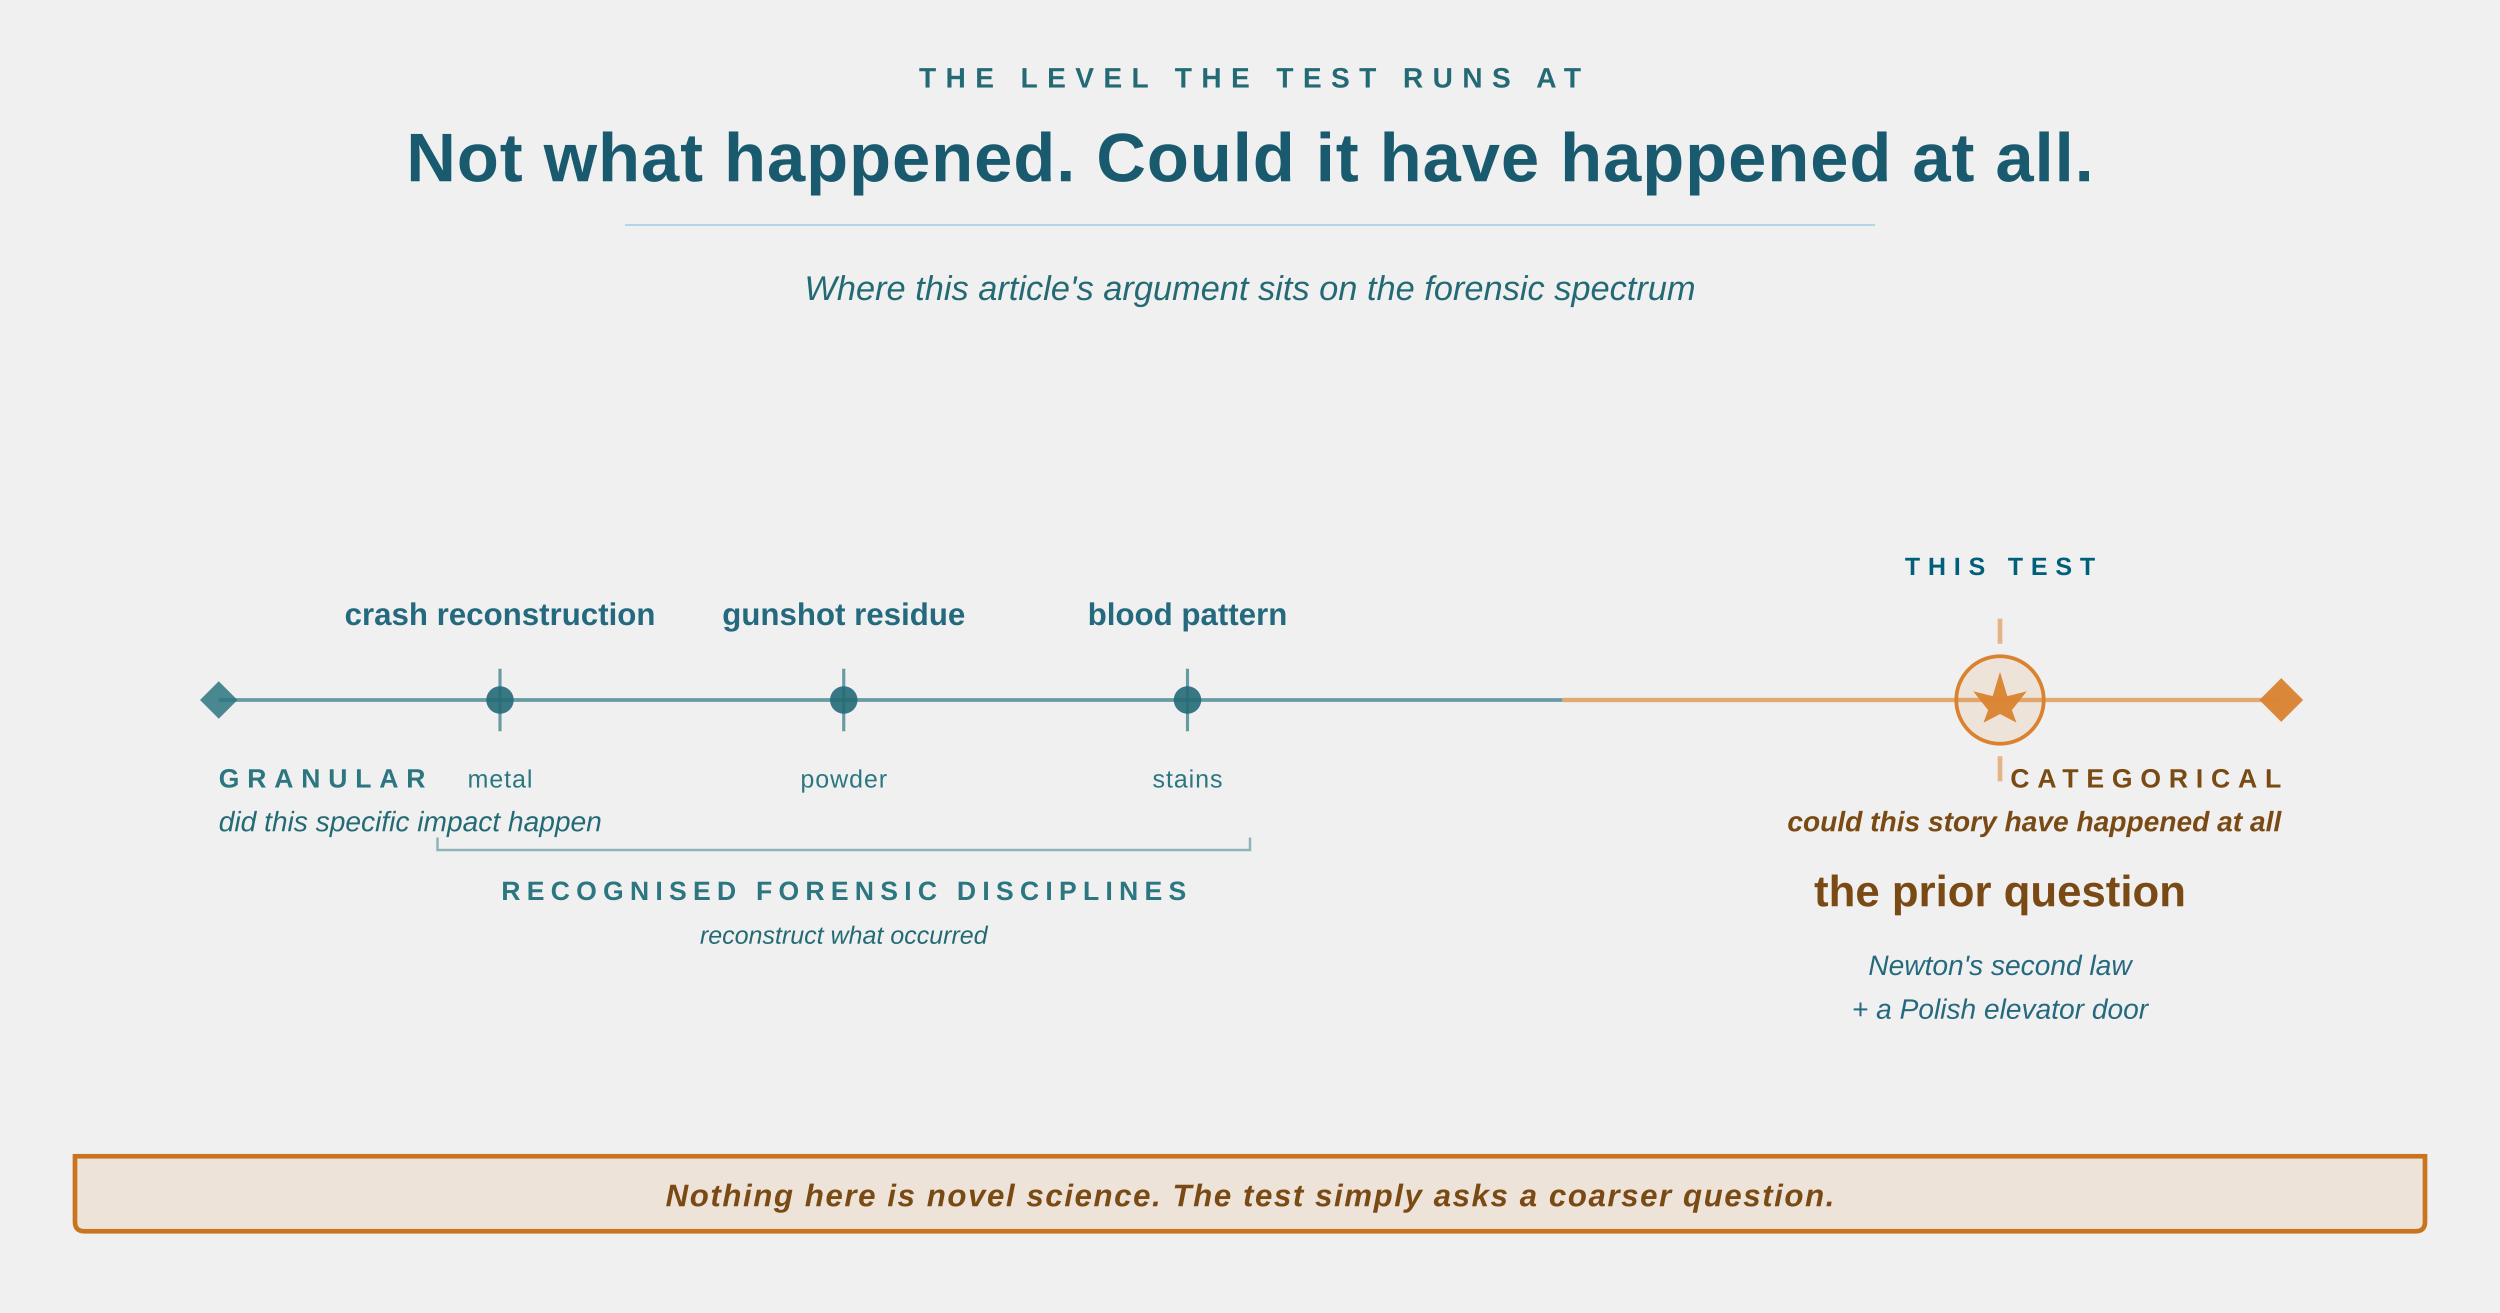
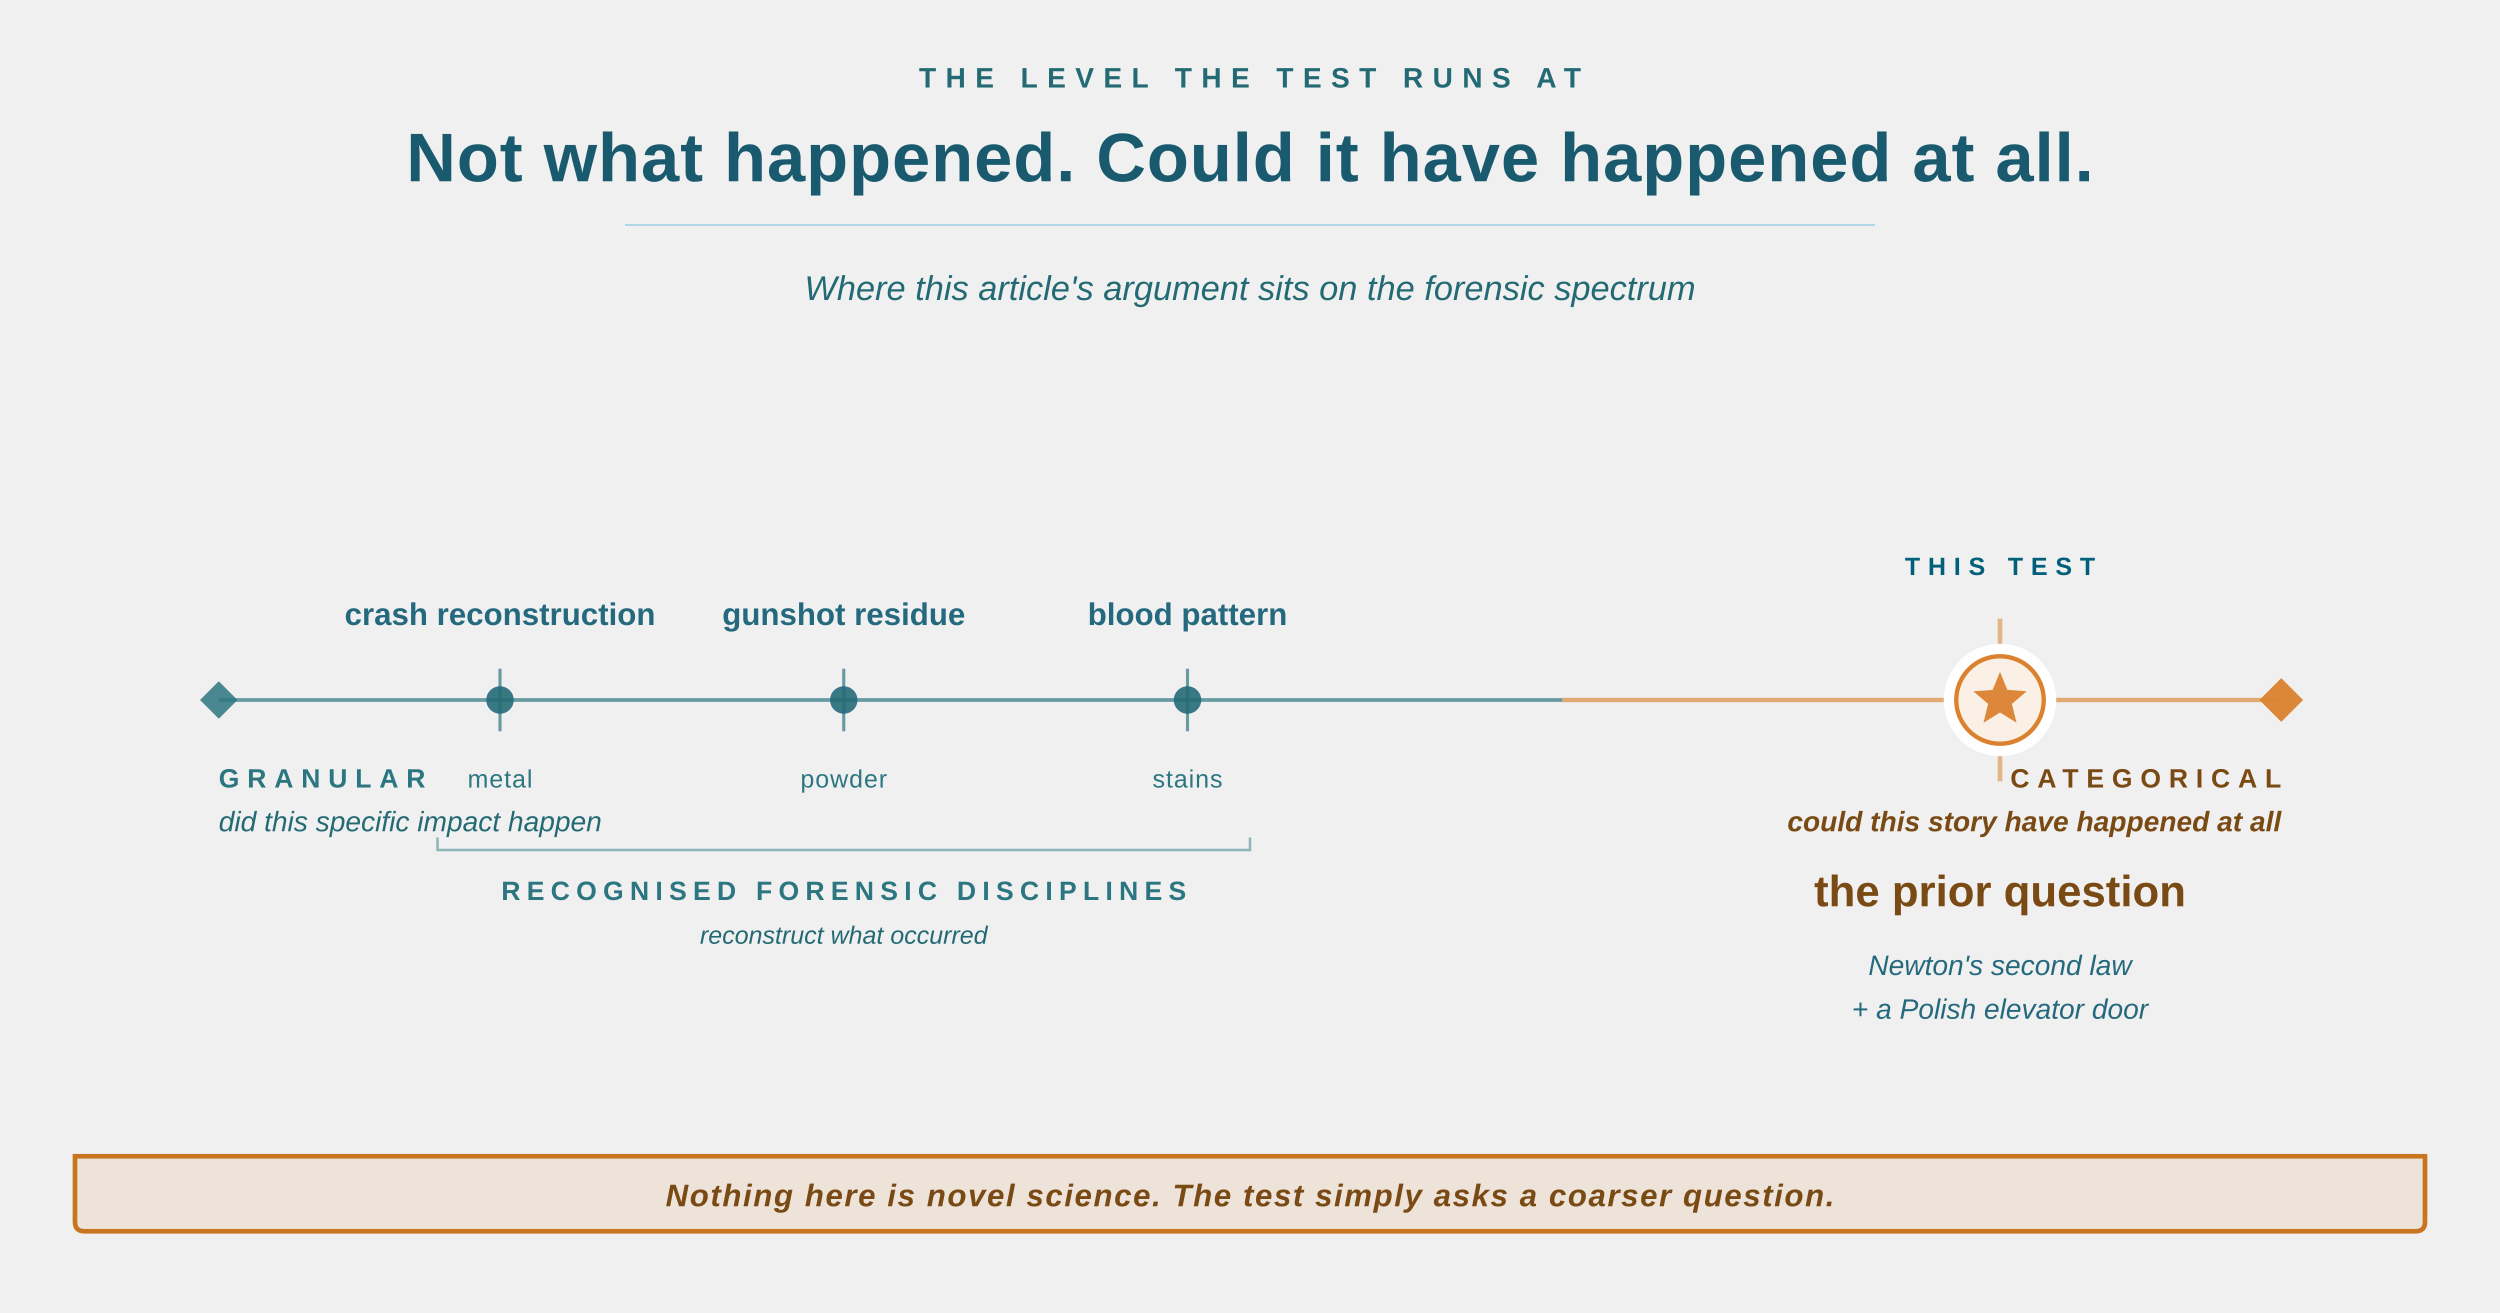
<svg xmlns="http://www.w3.org/2000/svg" viewBox="0 0 800 420" preserveAspectRatio="xMidYMid meet">
  <style>
    .fg-1 { fill: #1a5a6e; }
    .fg-2 { fill: #24697e; }
    .fg-3 { fill: #236a74; }
    .fg-4 { fill: #2b7680; }
    .accent-1 { fill: #005f7a; }
    .accent-2 { fill: #7a4a15; }
    .stroke-fg-2 { stroke: #24697e; }
    .stroke-fg-4 { stroke: #2b7680; }
    .stroke-accent-1 { stroke: #005f7a; }
    .stroke-cyan { stroke: #0096d1; }
    .stroke-orange { stroke: #da8230; }
    .dot-dim { fill: #236a74; stroke: #24697e; }
+     .bg-cutout { fill: #ffffff; }
    @media (prefers-color-scheme: dark) {
      .fg-1 { fill: #b8e4f0; }
      .fg-2 { fill: #8fd4e6; }
      .fg-3 { fill: #5aafc5; }
      .fg-4 { fill: #4099b3; }
      .accent-1 { fill: #5cc8e0; }
      .accent-2 { fill: #d4a04a; }
      .stroke-fg-2 { stroke: #8fd4e6; }
      .stroke-fg-4 { stroke: #4099b3; }
      .stroke-accent-1 { stroke: #5cc8e0; }
      .stroke-cyan { stroke: #5cc8e0; }
      .stroke-orange { stroke: #d4a04a; }
      .dot-dim { fill: #5aafc5; stroke: #8fd4e6; }
+       .bg-cutout { fill: #0a1a24; }
    }
  </style>
  <rect x="0" y="0" width="800" height="420" fill="transparent" />
  <g id="background" />
  <g id="nodes">
    <g id="header">
      <text x="400" y="28" font-family="Segoe UI, Arial, sans-serif" font-size="9" font-weight="600" class="fg-3" text-anchor="middle" letter-spacing="3">THE LEVEL THE TEST RUNS AT</text>
      <text x="400" y="58" font-family="Segoe UI, Arial, sans-serif" font-size="22" font-weight="700" class="fg-1" text-anchor="middle" letter-spacing="0.3">Not what happened. Could it have happened at all.</text>
      <line x1="200" y1="72" x2="600" y2="72" class="stroke-cyan" stroke-width="0.5" opacity="0.35" />
      <text x="400" y="96" font-family="Segoe UI, Arial, sans-serif" font-size="11" font-style="italic" class="fg-3" text-anchor="middle">Where this article's argument sits on the forensic spectrum</text>
    </g>
    <g id="axis-band">
      <line x1="70" y1="224" x2="500" y2="224" class="stroke-fg-4" stroke-width="1.2" opacity="0.7" />
      <line x1="500" y1="224" x2="730" y2="224" class="stroke-orange" stroke-width="1.4" opacity="0.65" />
      <path d="M70,218 L76,224 L70,230 L64,224 Z" class="fg-4" opacity="0.85" />
      <path d="M730,217 L737,224 L730,231 L723,224 Z" fill="#da8230" opacity="0.95" />
      <text x="70" y="252" font-family="Segoe UI, Arial, sans-serif" font-size="8.5" font-weight="700" class="fg-4" text-anchor="start" letter-spacing="2.5">GRANULAR</text>
      <text x="70" y="266" font-family="Segoe UI, Arial, sans-serif" font-size="9" font-style="italic" class="fg-3" text-anchor="start">did this specific impact happen</text>
      <text x="730" y="252" font-family="Segoe UI, Arial, sans-serif" font-size="8.5" font-weight="700" class="accent-2" text-anchor="end" letter-spacing="2.5">CATEGORICAL</text>
      <text x="730" y="266" font-family="Segoe UI, Arial, sans-serif" font-size="9" font-weight="700" font-style="italic" class="accent-2" text-anchor="end">could this story have happened at all</text>
    </g>
    <g id="marker-1">
      <line x1="160" y1="214" x2="160" y2="234" class="stroke-fg-4" stroke-width="1" opacity="0.7" />
      <circle cx="160" cy="224" r="4" class="dot-dim" stroke-width="0.8" opacity="0.9" />
    </g>
    <g id="marker-2">
      <line x1="270" y1="214" x2="270" y2="234" class="stroke-fg-4" stroke-width="1" opacity="0.7" />
      <circle cx="270" cy="224" r="4" class="dot-dim" stroke-width="0.8" opacity="0.9" />
    </g>
    <g id="marker-3">
      <line x1="380" y1="214" x2="380" y2="234" class="stroke-fg-4" stroke-width="1" opacity="0.7" />
      <circle cx="380" cy="224" r="4" class="dot-dim" stroke-width="0.8" opacity="0.9" />
    </g>
    <g id="marker-focal">
+       <circle cx="640" cy="224" r="18" class="bg-cutout" />
      <line x1="640" y1="198" x2="640" y2="206" stroke="#da8230" stroke-width="1.5" opacity="0.55" />
      <line x1="640" y1="242" x2="640" y2="250" stroke="#da8230" stroke-width="1.5" opacity="0.55" />
-       <circle cx="640" cy="224" r="14" fill="#da8230" fill-opacity="0.12" stroke="#da8230" stroke-width="1.2" />
-       <path d="M640,215 L642.35,222.76 L648.56,221.22 L643.80,227.24 L645.29,231.27 L640,228.50 L634.71,231.27 L636.20,227.24 L631.44,221.22 L637.65,222.76 Z" fill="#da8230" opacity="0.95" />
+       <circle cx="640" cy="224" r="14" fill="#da8230" fill-opacity="0.12" stroke="#da8230" stroke-width="1.4" />
+       <polygon points="640.0,215.0 637.65,220.76 631.44,221.22 636.2,225.24 634.71,231.28 640.0,228.0 645.29,231.28 643.8,225.24 648.56,221.22 642.35,220.76" fill="#da8230" opacity="0.95" />
    </g>
    <g id="dim-cluster-bracket">
      <path d="M140,268 L140,272 L400,272 L400,268" class="stroke-fg-4" fill="none" stroke-width="0.8" opacity="0.5" />
    </g>
    <g id="tagline-ribbon">
      <path d="M24,370 H776 V391 Q776,394 773,394 H27 Q24,394 24,391 Z" fill="#da8230" fill-opacity="0.12" stroke="#c97520" stroke-width="1.5" />
    </g>
  </g>
  <g id="connectors" />
  <g id="content">
    <g id="marker-1-content">
      <text x="160" y="200" font-family="Segoe UI, Arial, sans-serif" font-size="10" font-weight="600" class="fg-2" text-anchor="middle">crash reconstruction</text>
      <text x="160" y="252" font-family="Segoe UI, Arial, sans-serif" font-size="8" font-weight="500" class="fg-4" text-anchor="middle" letter-spacing="0.3">metal</text>
    </g>
    <g id="marker-2-content">
      <text x="270" y="200" font-family="Segoe UI, Arial, sans-serif" font-size="10" font-weight="600" class="fg-2" text-anchor="middle">gunshot residue</text>
      <text x="270" y="252" font-family="Segoe UI, Arial, sans-serif" font-size="8" font-weight="500" class="fg-4" text-anchor="middle" letter-spacing="0.3">powder</text>
    </g>
    <g id="marker-3-content">
      <text x="380" y="200" font-family="Segoe UI, Arial, sans-serif" font-size="10" font-weight="600" class="fg-2" text-anchor="middle">blood pattern</text>
      <text x="380" y="252" font-family="Segoe UI, Arial, sans-serif" font-size="8" font-weight="500" class="fg-4" text-anchor="middle" letter-spacing="0.3">stains</text>
    </g>
    <g id="dim-cluster-content">
      <text x="270" y="288" font-family="Segoe UI, Arial, sans-serif" font-size="8.5" font-weight="700" class="fg-4" text-anchor="middle" letter-spacing="2">RECOGNISED FORENSIC DISCIPLINES</text>
      <text x="270" y="302" font-family="Segoe UI, Arial, sans-serif" font-size="8" font-style="italic" class="fg-3" text-anchor="middle">reconstruct what occurred</text>
    </g>
    <g id="marker-focal-content">
      <text x="640" y="184" font-family="Segoe UI, Arial, sans-serif" font-size="8" font-weight="700" class="accent-1" text-anchor="middle" letter-spacing="2.5">THIS TEST</text>
      <text x="640" y="290" font-family="Segoe UI, Arial, sans-serif" font-size="14" font-weight="800" class="accent-2" text-anchor="middle">the prior question</text>
      <text x="640" y="312" font-family="Segoe UI, Arial, sans-serif" font-size="9" font-style="italic" font-weight="500" class="fg-2" text-anchor="middle">Newton's second law</text>
      <text x="640" y="326" font-family="Segoe UI, Arial, sans-serif" font-size="9" font-style="italic" font-weight="500" class="fg-2" text-anchor="middle">+ a Polish elevator door</text>
    </g>
  </g>
  <g id="callouts">
    <g id="callout-tagline">
      <text x="400" y="386" font-family="Segoe UI, Arial, sans-serif" font-size="10" font-weight="600" font-style="italic" class="accent-2" text-anchor="middle" letter-spacing="0.5">Nothing here is novel science. The test simply asks a coarser question.</text>
    </g>
  </g>
</svg>
